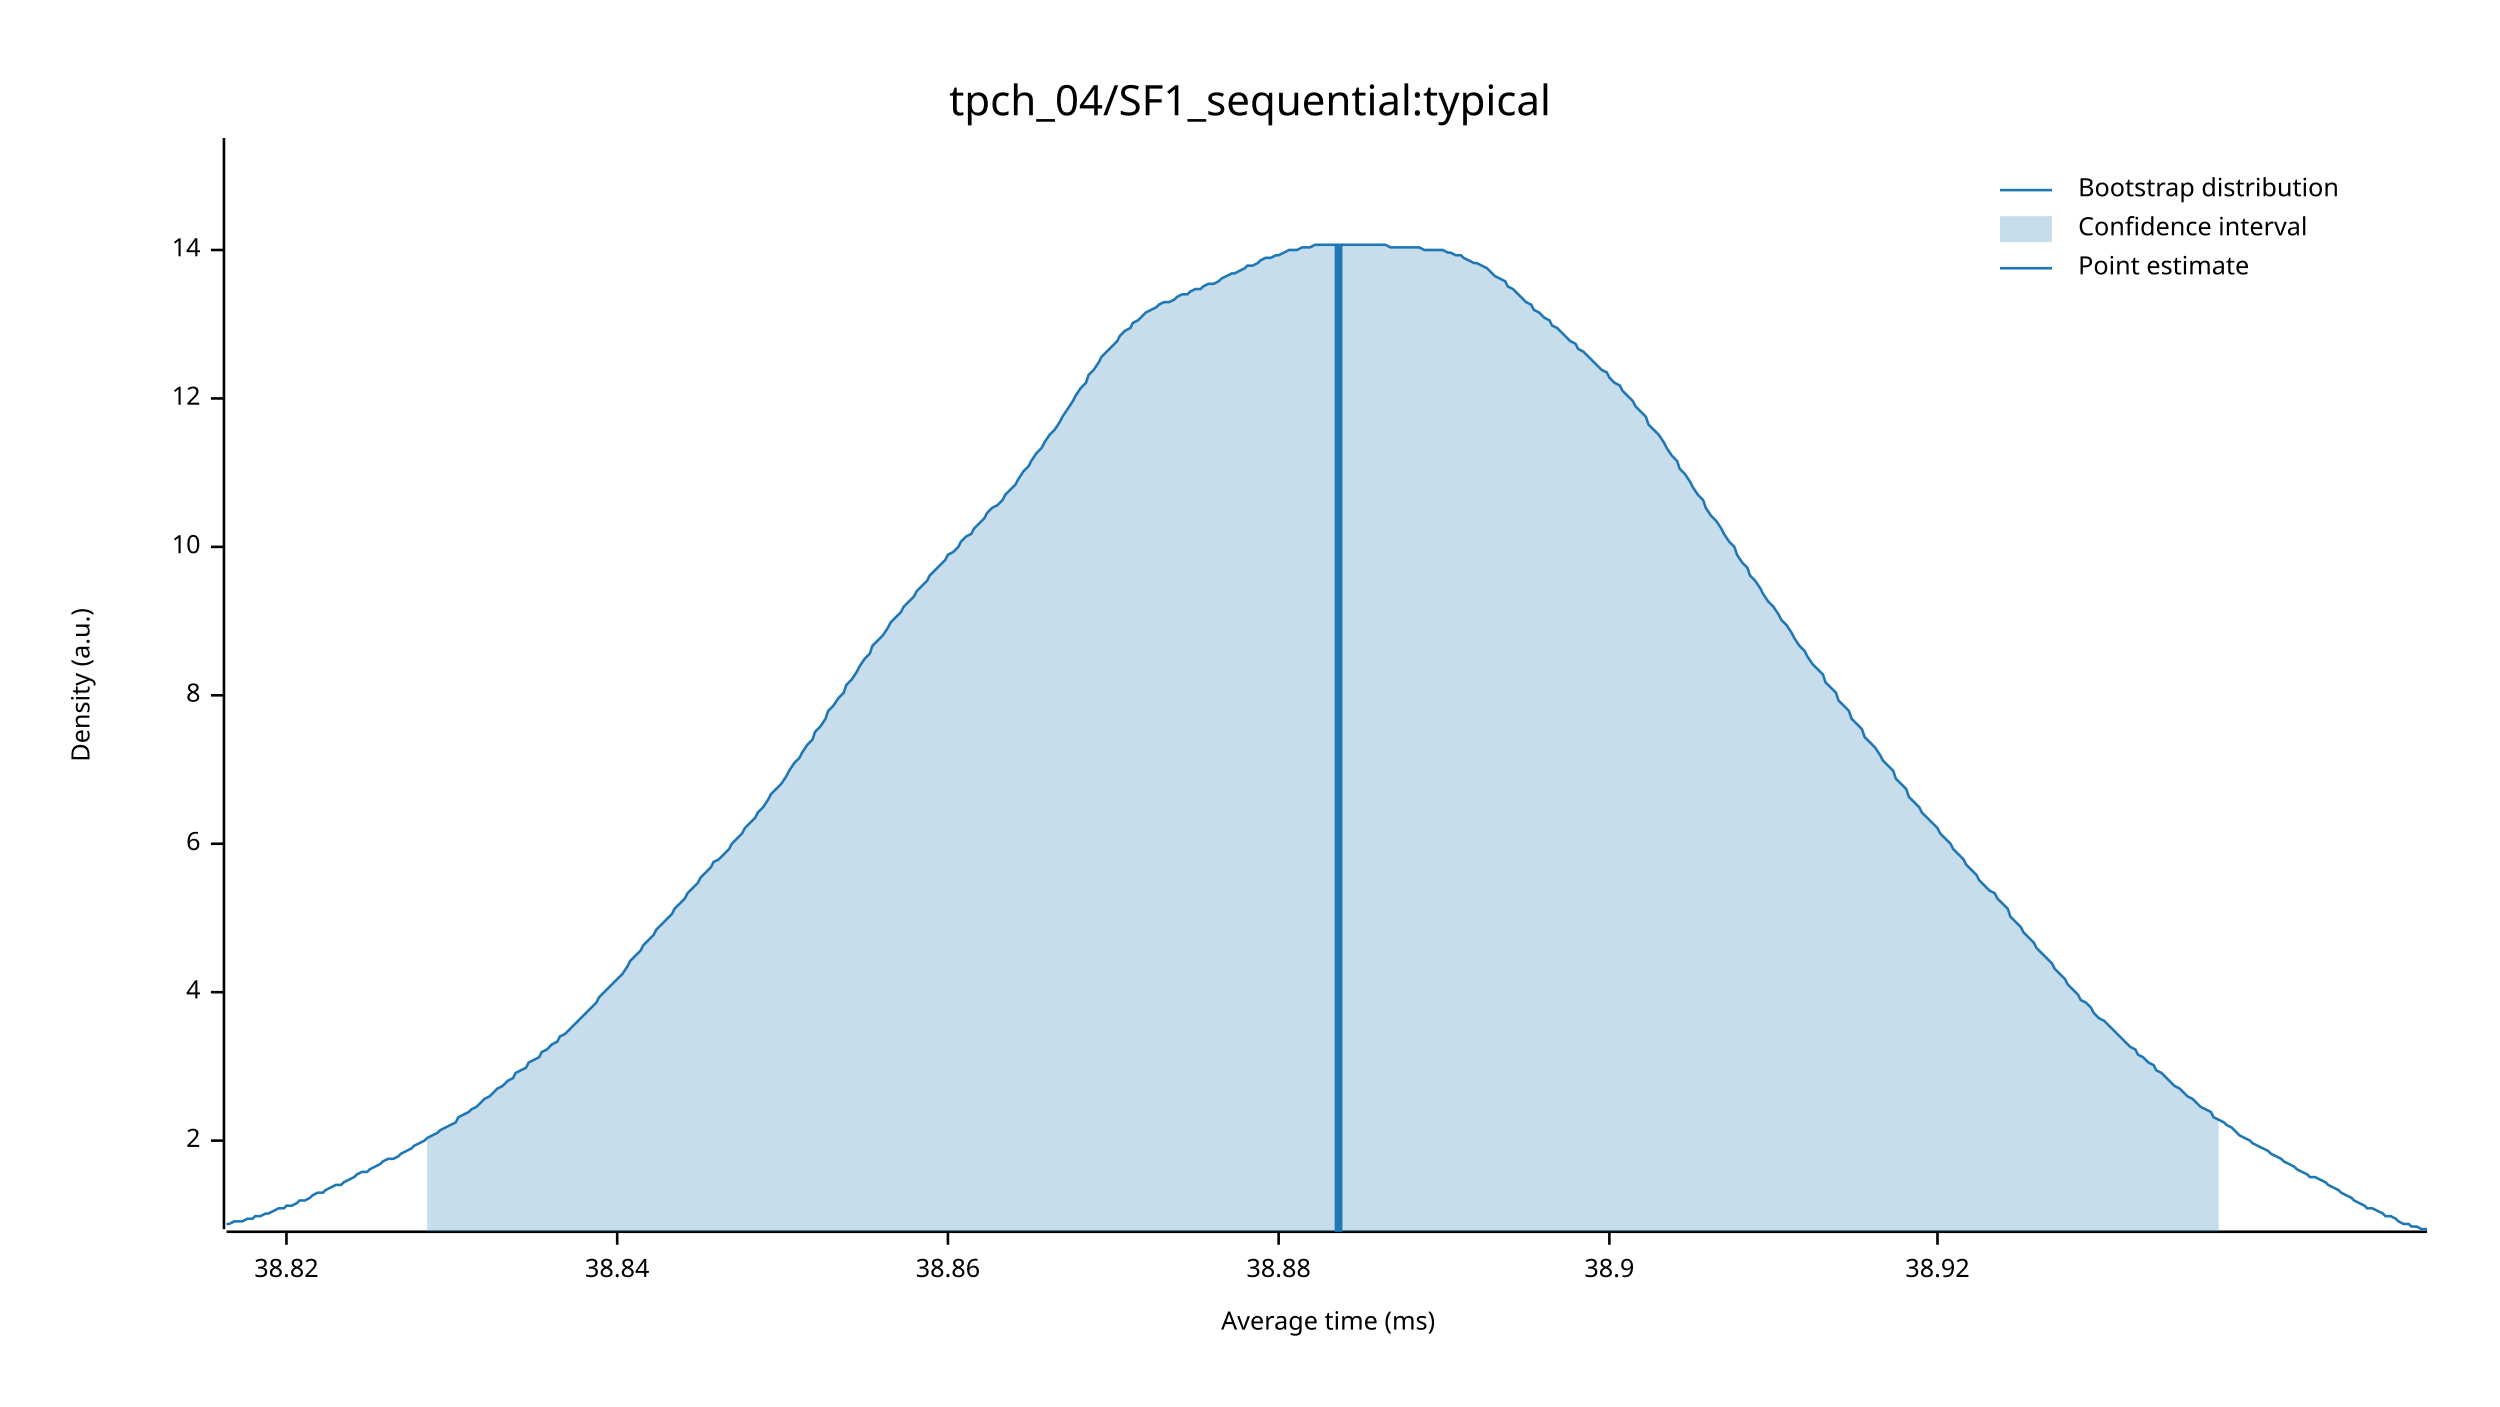
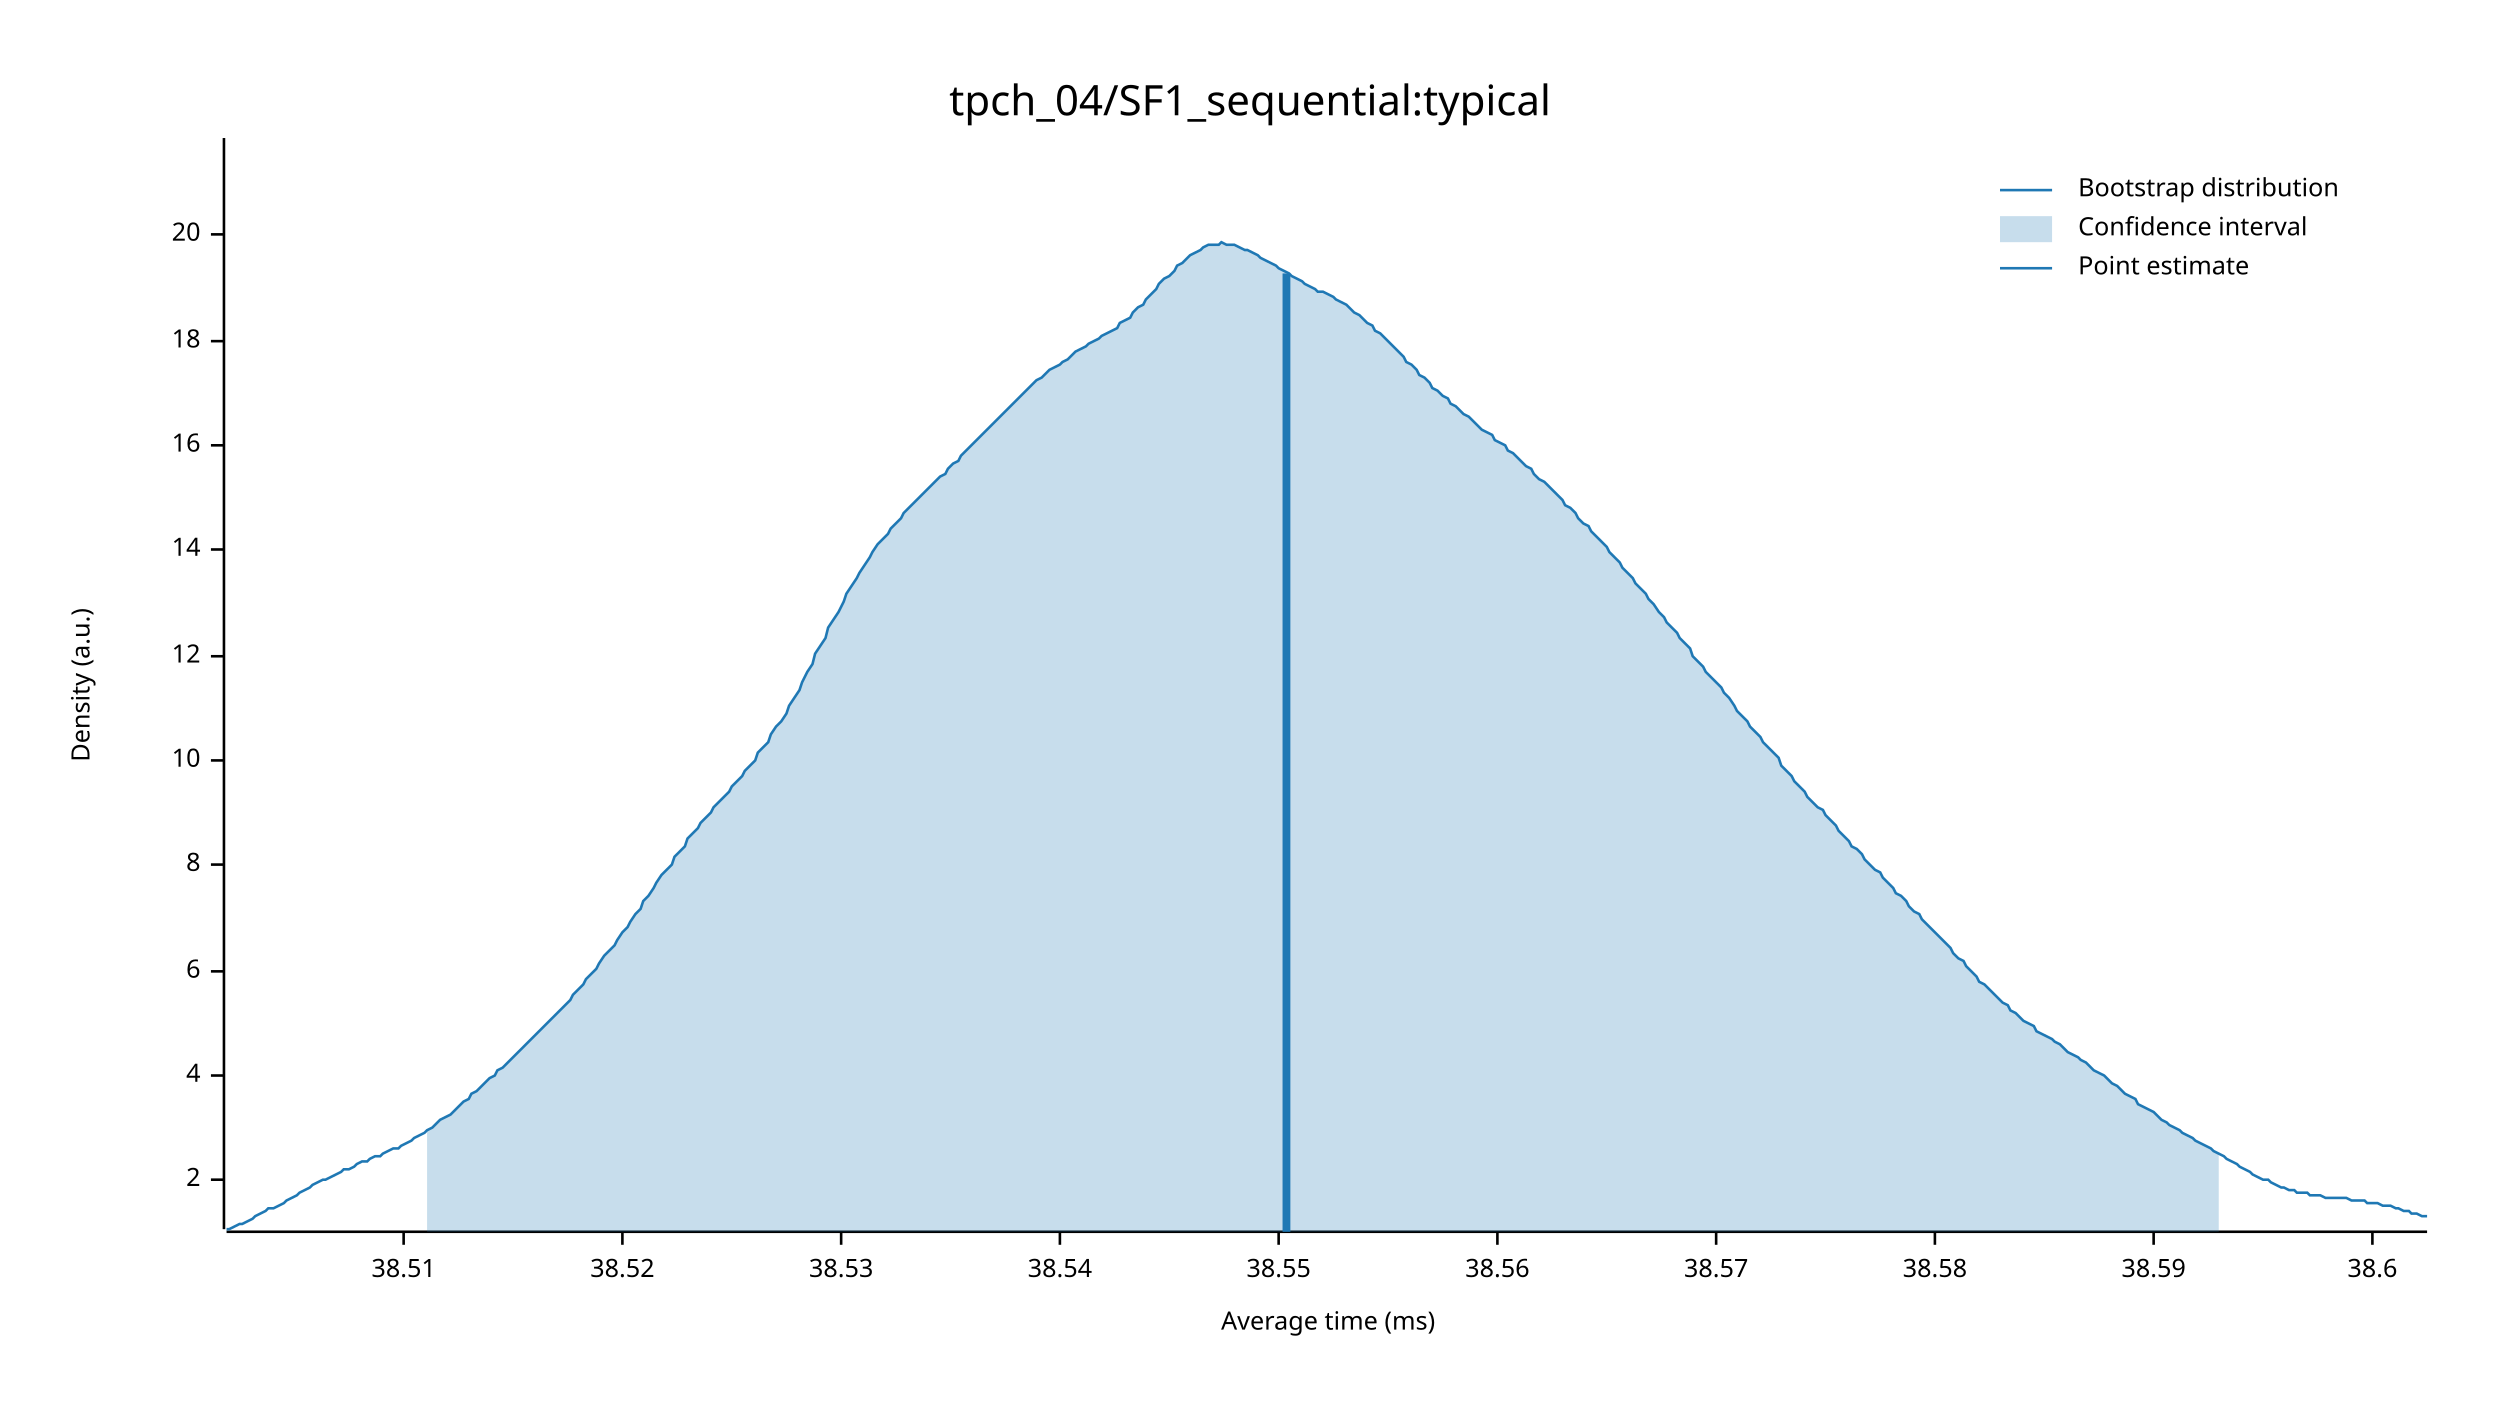
<svg xmlns="http://www.w3.org/2000/svg" width="960" height="540" viewBox="0 0 960 540">
  <text x="480" y="32" dy="0.76em" text-anchor="middle" font-family="sans-serif" font-size="16.129" opacity="1" fill="#000000">
tpch_04/SF1_sequential:typical
</text>
  <text x="27" y="263" dy="0.76em" text-anchor="middle" font-family="sans-serif" font-size="9.677" opacity="1" fill="#000000" transform="rotate(270, 27, 263)">
Density (a.u.)
</text>
  <text x="510" y="513" dy="-0.5ex" text-anchor="middle" font-family="sans-serif" font-size="9.677" opacity="1" fill="#000000">
Average time (ms)
</text>
  <polyline fill="none" opacity="1" stroke="#000000" stroke-width="1" points="86,53 86,472 " />
-   <text x="77" y="438" dy="0.5ex" text-anchor="end" font-family="sans-serif" font-size="9.677" opacity="1" fill="#000000">
+   <text x="77" y="453" dy="0.5ex" text-anchor="end" font-family="sans-serif" font-size="9.677" opacity="1" fill="#000000">
2
</text>
-   <polyline fill="none" opacity="1" stroke="#000000" stroke-width="1" points="81,438 86,438 " />
-   <text x="77" y="381" dy="0.5ex" text-anchor="end" font-family="sans-serif" font-size="9.677" opacity="1" fill="#000000">
+   <polyline fill="none" opacity="1" stroke="#000000" stroke-width="1" points="81,453 86,453 " />
+   <text x="77" y="413" dy="0.5ex" text-anchor="end" font-family="sans-serif" font-size="9.677" opacity="1" fill="#000000">
4
</text>
-   <polyline fill="none" opacity="1" stroke="#000000" stroke-width="1" points="81,381 86,381 " />
-   <text x="77" y="324" dy="0.5ex" text-anchor="end" font-family="sans-serif" font-size="9.677" opacity="1" fill="#000000">
+   <polyline fill="none" opacity="1" stroke="#000000" stroke-width="1" points="81,413 86,413 " />
+   <text x="77" y="373" dy="0.5ex" text-anchor="end" font-family="sans-serif" font-size="9.677" opacity="1" fill="#000000">
6
</text>
-   <polyline fill="none" opacity="1" stroke="#000000" stroke-width="1" points="81,324 86,324 " />
-   <text x="77" y="267" dy="0.5ex" text-anchor="end" font-family="sans-serif" font-size="9.677" opacity="1" fill="#000000">
+   <polyline fill="none" opacity="1" stroke="#000000" stroke-width="1" points="81,373 86,373 " />
+   <text x="77" y="332" dy="0.5ex" text-anchor="end" font-family="sans-serif" font-size="9.677" opacity="1" fill="#000000">
8
</text>
-   <polyline fill="none" opacity="1" stroke="#000000" stroke-width="1" points="81,267 86,267 " />
-   <text x="77" y="210" dy="0.5ex" text-anchor="end" font-family="sans-serif" font-size="9.677" opacity="1" fill="#000000">
+   <polyline fill="none" opacity="1" stroke="#000000" stroke-width="1" points="81,332 86,332 " />
+   <text x="77" y="292" dy="0.5ex" text-anchor="end" font-family="sans-serif" font-size="9.677" opacity="1" fill="#000000">
10
</text>
-   <polyline fill="none" opacity="1" stroke="#000000" stroke-width="1" points="81,210 86,210 " />
-   <text x="77" y="153" dy="0.5ex" text-anchor="end" font-family="sans-serif" font-size="9.677" opacity="1" fill="#000000">
+   <polyline fill="none" opacity="1" stroke="#000000" stroke-width="1" points="81,292 86,292 " />
+   <text x="77" y="252" dy="0.5ex" text-anchor="end" font-family="sans-serif" font-size="9.677" opacity="1" fill="#000000">
12
</text>
-   <polyline fill="none" opacity="1" stroke="#000000" stroke-width="1" points="81,153 86,153 " />
-   <text x="77" y="96" dy="0.5ex" text-anchor="end" font-family="sans-serif" font-size="9.677" opacity="1" fill="#000000">
+   <polyline fill="none" opacity="1" stroke="#000000" stroke-width="1" points="81,252 86,252 " />
+   <text x="77" y="211" dy="0.5ex" text-anchor="end" font-family="sans-serif" font-size="9.677" opacity="1" fill="#000000">
14
</text>
-   <polyline fill="none" opacity="1" stroke="#000000" stroke-width="1" points="81,96 86,96 " />
+   <polyline fill="none" opacity="1" stroke="#000000" stroke-width="1" points="81,211 86,211 " />
+   <text x="77" y="171" dy="0.5ex" text-anchor="end" font-family="sans-serif" font-size="9.677" opacity="1" fill="#000000">
+ 16
+ </text>
+   <polyline fill="none" opacity="1" stroke="#000000" stroke-width="1" points="81,171 86,171 " />
+   <text x="77" y="131" dy="0.5ex" text-anchor="end" font-family="sans-serif" font-size="9.677" opacity="1" fill="#000000">
+ 18
+ </text>
+   <polyline fill="none" opacity="1" stroke="#000000" stroke-width="1" points="81,131 86,131 " />
+   <text x="77" y="90" dy="0.5ex" text-anchor="end" font-family="sans-serif" font-size="9.677" opacity="1" fill="#000000">
+ 20
+ </text>
+   <polyline fill="none" opacity="1" stroke="#000000" stroke-width="1" points="81,90 86,90 " />
  <polyline fill="none" opacity="1" stroke="#000000" stroke-width="1" points="87,473 932,473 " />
-   <text x="110" y="483" dy="0.76em" text-anchor="middle" font-family="sans-serif" font-size="9.677" opacity="1" fill="#000000">
- 38.82
+   <text x="155" y="483" dy="0.76em" text-anchor="middle" font-family="sans-serif" font-size="9.677" opacity="1" fill="#000000">
+ 38.51
</text>
-   <polyline fill="none" opacity="1" stroke="#000000" stroke-width="1" points="110,473 110,478 " />
-   <text x="237" y="483" dy="0.76em" text-anchor="middle" font-family="sans-serif" font-size="9.677" opacity="1" fill="#000000">
- 38.84
+   <polyline fill="none" opacity="1" stroke="#000000" stroke-width="1" points="155,473 155,478 " />
+   <text x="239" y="483" dy="0.76em" text-anchor="middle" font-family="sans-serif" font-size="9.677" opacity="1" fill="#000000">
+ 38.52
</text>
-   <polyline fill="none" opacity="1" stroke="#000000" stroke-width="1" points="237,473 237,478 " />
-   <text x="364" y="483" dy="0.76em" text-anchor="middle" font-family="sans-serif" font-size="9.677" opacity="1" fill="#000000">
- 38.86
+   <polyline fill="none" opacity="1" stroke="#000000" stroke-width="1" points="239,473 239,478 " />
+   <text x="323" y="483" dy="0.76em" text-anchor="middle" font-family="sans-serif" font-size="9.677" opacity="1" fill="#000000">
+ 38.53
</text>
-   <polyline fill="none" opacity="1" stroke="#000000" stroke-width="1" points="364,473 364,478 " />
+   <polyline fill="none" opacity="1" stroke="#000000" stroke-width="1" points="323,473 323,478 " />
+   <text x="407" y="483" dy="0.76em" text-anchor="middle" font-family="sans-serif" font-size="9.677" opacity="1" fill="#000000">
+ 38.54
+ </text>
+   <polyline fill="none" opacity="1" stroke="#000000" stroke-width="1" points="407,473 407,478 " />
  <text x="491" y="483" dy="0.76em" text-anchor="middle" font-family="sans-serif" font-size="9.677" opacity="1" fill="#000000">
- 38.88
+ 38.55
</text>
  <polyline fill="none" opacity="1" stroke="#000000" stroke-width="1" points="491,473 491,478 " />
-   <text x="618" y="483" dy="0.76em" text-anchor="middle" font-family="sans-serif" font-size="9.677" opacity="1" fill="#000000">
- 38.9
+   <text x="575" y="483" dy="0.76em" text-anchor="middle" font-family="sans-serif" font-size="9.677" opacity="1" fill="#000000">
+ 38.56
</text>
-   <polyline fill="none" opacity="1" stroke="#000000" stroke-width="1" points="618,473 618,478 " />
-   <text x="744" y="483" dy="0.76em" text-anchor="middle" font-family="sans-serif" font-size="9.677" opacity="1" fill="#000000">
- 38.92
+   <polyline fill="none" opacity="1" stroke="#000000" stroke-width="1" points="575,473 575,478 " />
+   <text x="659" y="483" dy="0.76em" text-anchor="middle" font-family="sans-serif" font-size="9.677" opacity="1" fill="#000000">
+ 38.57
</text>
-   <polyline fill="none" opacity="1" stroke="#000000" stroke-width="1" points="744,473 744,478 " />
-   <polyline fill="none" opacity="1" stroke="#1F78B4" stroke-width="1" points="87,470 88,470 90,469 92,469 93,469 95,468 97,468 98,467 100,467 102,466 103,466 105,465 107,464 109,464 110,463 112,463 114,462 115,461 117,461 119,460 120,459 122,458 124,458 125,457 127,456 129,455 131,455 132,454 134,453 136,452 137,451 139,450 141,450 142,449 144,448 146,447 147,446 149,445 151,445 153,444 154,443 156,442 158,441 159,440 161,439 163,438 164,437 166,436 168,435 169,434 171,433 173,432 175,431 176,429 178,428 180,427 181,426 183,425 185,423 186,422 188,421 190,419 191,418 193,417 195,415 197,414 198,412 200,411 202,410 203,408 205,407 207,406 208,404 210,403 212,401 214,400 215,398 217,397 219,395 220,394 222,392 224,390 225,389 227,387 229,385 230,383 232,381 234,379 236,377 237,376 239,374 241,371 242,369 244,367 246,365 247,363 249,361 251,359 252,357 254,355 256,353 258,351 259,349 261,347 263,345 264,343 266,341 268,339 269,337 271,335 273,333 274,331 276,330 278,328 280,326 281,324 283,322 285,320 286,318 288,316 290,314 291,312 293,310 295,307 296,305 298,303 300,301 302,298 303,296 305,293 307,291 308,289 310,286 312,284 313,281 315,279 317,276 318,273 320,271 322,268 324,266 325,263 327,261 329,258 330,256 332,253 334,251 335,248 337,246 339,244 341,241 342,239 344,237 346,235 347,233 349,231 351,229 352,227 354,225 356,223 357,221 359,219 361,217 363,215 364,213 366,212 368,210 369,208 371,206 373,205 374,203 376,201 378,199 379,197 381,195 383,194 385,192 386,190 388,188 390,186 391,184 393,181 395,179 396,177 398,174 400,172 401,170 403,167 405,165 407,162 408,160 410,157 412,154 413,152 415,149 417,147 418,144 420,142 422,139 423,137 425,135 427,133 429,131 430,129 432,127 434,126 435,124 437,123 439,121 440,120 442,119 444,118 445,117 447,116 449,116 451,115 452,114 454,113 456,113 457,112 459,111 461,111 462,110 464,109 466,109 468,108 469,107 471,106 473,105 474,105 476,104 478,103 479,102 481,102 483,101 484,100 486,99 488,99 490,98 491,98 493,97 495,96 496,96 498,96 500,95 501,95 503,95 505,94 506,94 508,94 510,94 512,94 513,94 515,94 517,94 518,94 520,94 522,94 523,94 525,94 527,94 528,94 530,94 532,94 534,95 535,95 537,95 539,95 540,95 542,95 544,95 545,95 547,96 549,96 550,96 552,96 554,96 556,97 557,97 559,98 561,98 562,99 564,100 566,101 567,101 569,102 571,103 573,105 574,106 576,107 578,108 579,110 581,111 583,113 584,114 586,116 588,117 589,119 591,120 593,122 595,123 596,125 598,126 600,128 601,129 603,131 605,132 606,134 608,135 610,137 611,138 613,140 615,142 617,143 618,145 620,147 622,148 623,150 625,152 627,154 628,156 630,158 632,160 633,163 635,165 637,167 639,170 640,172 642,175 644,177 645,180 647,182 649,185 650,187 652,190 654,192 655,195 657,198 659,200 661,203 662,205 664,208 666,210 667,213 669,216 671,218 672,221 674,223 676,226 677,228 679,231 681,233 683,236 684,238 686,240 688,243 689,245 691,248 693,250 694,252 696,255 698,257 700,259 701,262 703,264 705,266 706,269 708,271 710,273 711,276 713,278 715,280 716,283 718,285 720,287 722,290 723,292 725,294 727,296 728,299 730,301 732,303 733,306 735,308 737,310 738,312 740,314 742,316 744,318 745,320 747,322 749,324 750,326 752,328 754,330 755,332 757,334 759,336 760,338 762,340 764,342 766,343 767,345 769,347 771,349 772,352 774,354 776,356 777,358 779,360 781,362 782,364 784,366 786,368 788,370 789,372 791,374 793,376 794,378 796,380 798,382 799,384 801,385 803,387 804,389 806,391 808,392 810,394 811,395 813,397 815,399 816,400 818,402 820,403 821,405 823,406 825,408 827,409 828,411 830,412 832,414 833,415 835,417 837,418 838,419 840,421 842,422 843,423 845,425 847,426 849,427 850,429 852,430 854,431 855,432 857,433 859,435 860,436 862,437 864,438 865,439 867,440 869,441 871,442 872,443 874,444 876,445 877,446 879,447 881,448 882,449 884,450 886,451 887,452 889,452 891,453 893,454 894,455 896,456 898,457 899,458 901,459 903,460 904,461 906,462 908,463 909,464 911,464 913,465 915,466 916,467 918,467 920,468 921,469 923,470 925,470 926,471 928,471 930,472 932,472 " />
-   <polygon opacity="0.25" fill="#1F78B4" points="164,437 166,436 168,435 169,434 171,433 173,432 175,431 176,429 178,428 180,427 181,426 183,425 185,423 186,422 188,421 190,419 191,418 193,417 195,415 197,414 198,412 200,411 202,410 203,408 205,407 207,406 208,404 210,403 212,401 214,400 215,398 217,397 219,395 220,394 222,392 224,390 225,389 227,387 229,385 230,383 232,381 234,379 236,377 237,376 239,374 241,371 242,369 244,367 246,365 247,363 249,361 251,359 252,357 254,355 256,353 258,351 259,349 261,347 263,345 264,343 266,341 268,339 269,337 271,335 273,333 274,331 276,330 278,328 280,326 281,324 283,322 285,320 286,318 288,316 290,314 291,312 293,310 295,307 296,305 298,303 300,301 302,298 303,296 305,293 307,291 308,289 310,286 312,284 313,281 315,279 317,276 318,273 320,271 322,268 324,266 325,263 327,261 329,258 330,256 332,253 334,251 335,248 337,246 339,244 341,241 342,239 344,237 346,235 347,233 349,231 351,229 352,227 354,225 356,223 357,221 359,219 361,217 363,215 364,213 366,212 368,210 369,208 371,206 373,205 374,203 376,201 378,199 379,197 381,195 383,194 385,192 386,190 388,188 390,186 391,184 393,181 395,179 396,177 398,174 400,172 401,170 403,167 405,165 407,162 408,160 410,157 412,154 413,152 415,149 417,147 418,144 420,142 422,139 423,137 425,135 427,133 429,131 430,129 432,127 434,126 435,124 437,123 439,121 440,120 442,119 444,118 445,117 447,116 449,116 451,115 452,114 454,113 456,113 457,112 459,111 461,111 462,110 464,109 466,109 468,108 469,107 471,106 473,105 474,105 476,104 478,103 479,102 481,102 483,101 484,100 486,99 488,99 490,98 491,98 493,97 495,96 496,96 498,96 500,95 501,95 503,95 505,94 506,94 508,94 510,94 512,94 513,94 515,94 517,94 518,94 520,94 522,94 523,94 525,94 527,94 528,94 530,94 532,94 534,95 535,95 537,95 539,95 540,95 542,95 544,95 545,95 547,96 549,96 550,96 552,96 554,96 556,97 557,97 559,98 561,98 562,99 564,100 566,101 567,101 569,102 571,103 573,105 574,106 576,107 578,108 579,110 581,111 583,113 584,114 586,116 588,117 589,119 591,120 593,122 595,123 596,125 598,126 600,128 601,129 603,131 605,132 606,134 608,135 610,137 611,138 613,140 615,142 617,143 618,145 620,147 622,148 623,150 625,152 627,154 628,156 630,158 632,160 633,163 635,165 637,167 639,170 640,172 642,175 644,177 645,180 647,182 649,185 650,187 652,190 654,192 655,195 657,198 659,200 661,203 662,205 664,208 666,210 667,213 669,216 671,218 672,221 674,223 676,226 677,228 679,231 681,233 683,236 684,238 686,240 688,243 689,245 691,248 693,250 694,252 696,255 698,257 700,259 701,262 703,264 705,266 706,269 708,271 710,273 711,276 713,278 715,280 716,283 718,285 720,287 722,290 723,292 725,294 727,296 728,299 730,301 732,303 733,306 735,308 737,310 738,312 740,314 742,316 744,318 745,320 747,322 749,324 750,326 752,328 754,330 755,332 757,334 759,336 760,338 762,340 764,342 766,343 767,345 769,347 771,349 772,352 774,354 776,356 777,358 779,360 781,362 782,364 784,366 786,368 788,370 789,372 791,374 793,376 794,378 796,380 798,382 799,384 801,385 803,387 804,389 806,391 808,392 810,394 811,395 813,397 815,399 816,400 818,402 820,403 821,405 823,406 825,408 827,409 828,411 830,412 832,414 833,415 835,417 837,418 838,419 840,421 842,422 843,423 845,425 847,426 849,427 850,429 852,430 852,473 164,473 " />
-   <polyline fill="none" opacity="1" stroke="#1F78B4" stroke-width="3" points="514,473 514,94 " />
+   <polyline fill="none" opacity="1" stroke="#000000" stroke-width="1" points="659,473 659,478 " />
+   <text x="743" y="483" dy="0.76em" text-anchor="middle" font-family="sans-serif" font-size="9.677" opacity="1" fill="#000000">
+ 38.58
+ </text>
+   <polyline fill="none" opacity="1" stroke="#000000" stroke-width="1" points="743,473 743,478 " />
+   <text x="827" y="483" dy="0.76em" text-anchor="middle" font-family="sans-serif" font-size="9.677" opacity="1" fill="#000000">
+ 38.59
+ </text>
+   <polyline fill="none" opacity="1" stroke="#000000" stroke-width="1" points="827,473 827,478 " />
+   <text x="911" y="483" dy="0.76em" text-anchor="middle" font-family="sans-serif" font-size="9.677" opacity="1" fill="#000000">
+ 38.6
+ </text>
+   <polyline fill="none" opacity="1" stroke="#000000" stroke-width="1" points="911,473 911,478 " />
+   <polyline fill="none" opacity="1" stroke="#1F78B4" stroke-width="1" points="87,472 88,472 90,471 92,470 93,470 95,469 97,468 98,467 100,466 102,465 103,464 105,464 107,463 109,462 110,461 112,460 114,459 115,458 117,457 119,456 120,455 122,454 124,453 125,453 127,452 129,451 131,450 132,449 134,449 136,448 137,447 139,446 141,446 142,445 144,444 146,444 147,443 149,442 151,441 153,441 154,440 156,439 158,438 159,437 161,436 163,435 164,434 166,433 168,431 169,430 171,429 173,428 175,426 176,425 178,423 180,422 181,420 183,419 185,417 186,416 188,414 190,413 191,411 193,410 195,408 197,406 198,405 200,403 202,401 203,400 205,398 207,396 208,395 210,393 212,391 214,389 215,388 217,386 219,384 220,382 222,380 224,378 225,376 227,374 229,372 230,370 232,367 234,365 236,363 237,361 239,358 241,356 242,354 244,351 246,349 247,346 249,344 251,341 252,339 254,336 256,334 258,332 259,329 261,327 263,325 264,322 266,320 268,318 269,316 271,314 273,312 274,310 276,308 278,306 280,304 281,302 283,300 285,298 286,296 288,294 290,292 291,289 293,287 295,285 296,282 298,279 300,277 302,274 303,271 305,268 307,265 308,262 310,258 312,255 313,251 315,248 317,245 318,241 320,238 322,235 324,231 325,228 327,225 329,222 330,220 332,217 334,214 335,212 337,209 339,207 341,205 342,203 344,201 346,199 347,197 349,195 351,193 352,192 354,190 356,188 357,187 359,185 361,183 363,182 364,180 366,178 368,177 369,175 371,173 373,171 374,170 376,168 378,166 379,165 381,163 383,161 385,159 386,158 388,156 390,154 391,153 393,151 395,149 396,148 398,146 400,145 401,144 403,142 405,141 407,140 408,139 410,138 412,136 413,135 415,134 417,133 418,132 420,131 422,130 423,129 425,128 427,127 429,126 430,124 432,123 434,122 435,120 437,118 439,117 440,115 442,113 444,111 445,109 447,107 449,106 451,104 452,102 454,101 456,99 457,98 459,97 461,96 462,95 464,94 466,94 468,94 469,93 471,94 473,94 474,94 476,95 478,96 479,96 481,97 483,98 484,99 486,100 488,101 490,102 491,103 493,104 495,105 496,106 498,107 500,108 501,109 503,110 505,111 506,112 508,112 510,113 512,114 513,115 515,116 517,117 518,118 520,120 522,121 523,122 525,124 527,125 528,127 530,128 532,130 534,132 535,133 537,135 539,137 540,139 542,140 544,142 545,144 547,145 549,147 550,149 552,150 554,152 556,153 557,155 559,156 561,158 562,159 564,160 566,162 567,163 569,165 571,166 573,167 574,169 576,170 578,171 579,173 581,174 583,176 584,177 586,179 588,180 589,182 591,184 593,185 595,187 596,188 598,190 600,192 601,194 603,195 605,197 606,199 608,201 610,202 611,204 613,206 615,208 617,210 618,212 620,214 622,216 623,218 625,220 627,222 628,224 630,226 632,228 633,230 635,232 637,235 639,237 640,239 642,241 644,243 645,245 647,247 649,249 650,252 652,254 654,256 655,258 657,260 659,262 661,264 662,266 664,268 666,271 667,273 669,275 671,277 672,279 674,281 676,283 677,285 679,287 681,289 683,291 684,294 686,296 688,298 689,300 691,302 693,304 694,306 696,308 698,310 700,311 701,313 703,315 705,317 706,319 708,321 710,323 711,325 713,326 715,328 716,330 718,332 720,334 722,335 723,337 725,339 727,341 728,343 730,344 732,346 733,348 735,350 737,351 738,353 740,355 742,357 744,359 745,360 747,362 749,364 750,366 752,368 754,369 755,371 757,373 759,375 760,377 762,378 764,380 766,382 767,383 769,385 771,386 772,388 774,389 776,391 777,392 779,393 781,394 782,396 784,397 786,398 788,399 789,400 791,401 793,403 794,404 796,405 798,406 799,407 801,408 803,410 804,411 806,412 808,413 810,415 811,416 813,417 815,419 816,420 818,421 820,422 821,424 823,425 825,426 827,427 828,428 830,430 832,431 833,432 835,433 837,434 838,435 840,436 842,437 843,438 845,439 847,440 849,441 850,442 852,443 854,444 855,445 857,446 859,447 860,448 862,449 864,450 865,451 867,452 869,453 871,453 872,454 874,455 876,456 877,456 879,457 881,457 882,458 884,458 886,458 887,459 889,459 891,459 893,460 894,460 896,460 898,460 899,460 901,460 903,461 904,461 906,461 908,461 909,462 911,462 913,462 915,463 916,463 918,463 920,464 921,464 923,465 925,465 926,466 928,466 930,467 932,467 " />
+   <polygon opacity="0.25" fill="#1F78B4" points="164,434 166,433 168,431 169,430 171,429 173,428 175,426 176,425 178,423 180,422 181,420 183,419 185,417 186,416 188,414 190,413 191,411 193,410 195,408 197,406 198,405 200,403 202,401 203,400 205,398 207,396 208,395 210,393 212,391 214,389 215,388 217,386 219,384 220,382 222,380 224,378 225,376 227,374 229,372 230,370 232,367 234,365 236,363 237,361 239,358 241,356 242,354 244,351 246,349 247,346 249,344 251,341 252,339 254,336 256,334 258,332 259,329 261,327 263,325 264,322 266,320 268,318 269,316 271,314 273,312 274,310 276,308 278,306 280,304 281,302 283,300 285,298 286,296 288,294 290,292 291,289 293,287 295,285 296,282 298,279 300,277 302,274 303,271 305,268 307,265 308,262 310,258 312,255 313,251 315,248 317,245 318,241 320,238 322,235 324,231 325,228 327,225 329,222 330,220 332,217 334,214 335,212 337,209 339,207 341,205 342,203 344,201 346,199 347,197 349,195 351,193 352,192 354,190 356,188 357,187 359,185 361,183 363,182 364,180 366,178 368,177 369,175 371,173 373,171 374,170 376,168 378,166 379,165 381,163 383,161 385,159 386,158 388,156 390,154 391,153 393,151 395,149 396,148 398,146 400,145 401,144 403,142 405,141 407,140 408,139 410,138 412,136 413,135 415,134 417,133 418,132 420,131 422,130 423,129 425,128 427,127 429,126 430,124 432,123 434,122 435,120 437,118 439,117 440,115 442,113 444,111 445,109 447,107 449,106 451,104 452,102 454,101 456,99 457,98 459,97 461,96 462,95 464,94 466,94 468,94 469,93 471,94 473,94 474,94 476,95 478,96 479,96 481,97 483,98 484,99 486,100 488,101 490,102 491,103 493,104 495,105 496,106 498,107 500,108 501,109 503,110 505,111 506,112 508,112 510,113 512,114 513,115 515,116 517,117 518,118 520,120 522,121 523,122 525,124 527,125 528,127 530,128 532,130 534,132 535,133 537,135 539,137 540,139 542,140 544,142 545,144 547,145 549,147 550,149 552,150 554,152 556,153 557,155 559,156 561,158 562,159 564,160 566,162 567,163 569,165 571,166 573,167 574,169 576,170 578,171 579,173 581,174 583,176 584,177 586,179 588,180 589,182 591,184 593,185 595,187 596,188 598,190 600,192 601,194 603,195 605,197 606,199 608,201 610,202 611,204 613,206 615,208 617,210 618,212 620,214 622,216 623,218 625,220 627,222 628,224 630,226 632,228 633,230 635,232 637,235 639,237 640,239 642,241 644,243 645,245 647,247 649,249 650,252 652,254 654,256 655,258 657,260 659,262 661,264 662,266 664,268 666,271 667,273 669,275 671,277 672,279 674,281 676,283 677,285 679,287 681,289 683,291 684,294 686,296 688,298 689,300 691,302 693,304 694,306 696,308 698,310 700,311 701,313 703,315 705,317 706,319 708,321 710,323 711,325 713,326 715,328 716,330 718,332 720,334 722,335 723,337 725,339 727,341 728,343 730,344 732,346 733,348 735,350 737,351 738,353 740,355 742,357 744,359 745,360 747,362 749,364 750,366 752,368 754,369 755,371 757,373 759,375 760,377 762,378 764,380 766,382 767,383 769,385 771,386 772,388 774,389 776,391 777,392 779,393 781,394 782,396 784,397 786,398 788,399 789,400 791,401 793,403 794,404 796,405 798,406 799,407 801,408 803,410 804,411 806,412 808,413 810,415 811,416 813,417 815,419 816,420 818,421 820,422 821,424 823,425 825,426 827,427 828,428 830,430 832,431 833,432 835,433 837,434 838,435 840,436 842,437 843,438 845,439 847,440 849,441 850,442 852,443 852,473 164,473 " />
+   <polyline fill="none" opacity="1" stroke="#1F78B4" stroke-width="3" points="494,473 494,105 " />
  <text x="798" y="68" dy="0.76em" text-anchor="start" font-family="sans-serif" font-size="9.677" opacity="1" fill="#000000">
Bootstrap distribution
</text>
  <text x="798" y="83" dy="0.76em" text-anchor="start" font-family="sans-serif" font-size="9.677" opacity="1" fill="#000000">
Confidence interval
</text>
  <text x="798" y="98" dy="0.76em" text-anchor="start" font-family="sans-serif" font-size="9.677" opacity="1" fill="#000000">
Point estimate
</text>
  <polyline fill="none" opacity="1" stroke="#1F78B4" stroke-width="1" points="768,73 788,73 " />
  <rect x="768" y="83" width="20" height="10" opacity="0.25" fill="#1F78B4" stroke="none" />
  <polyline fill="none" opacity="1" stroke="#1F78B4" stroke-width="1" points="768,103 788,103 " />
</svg>
